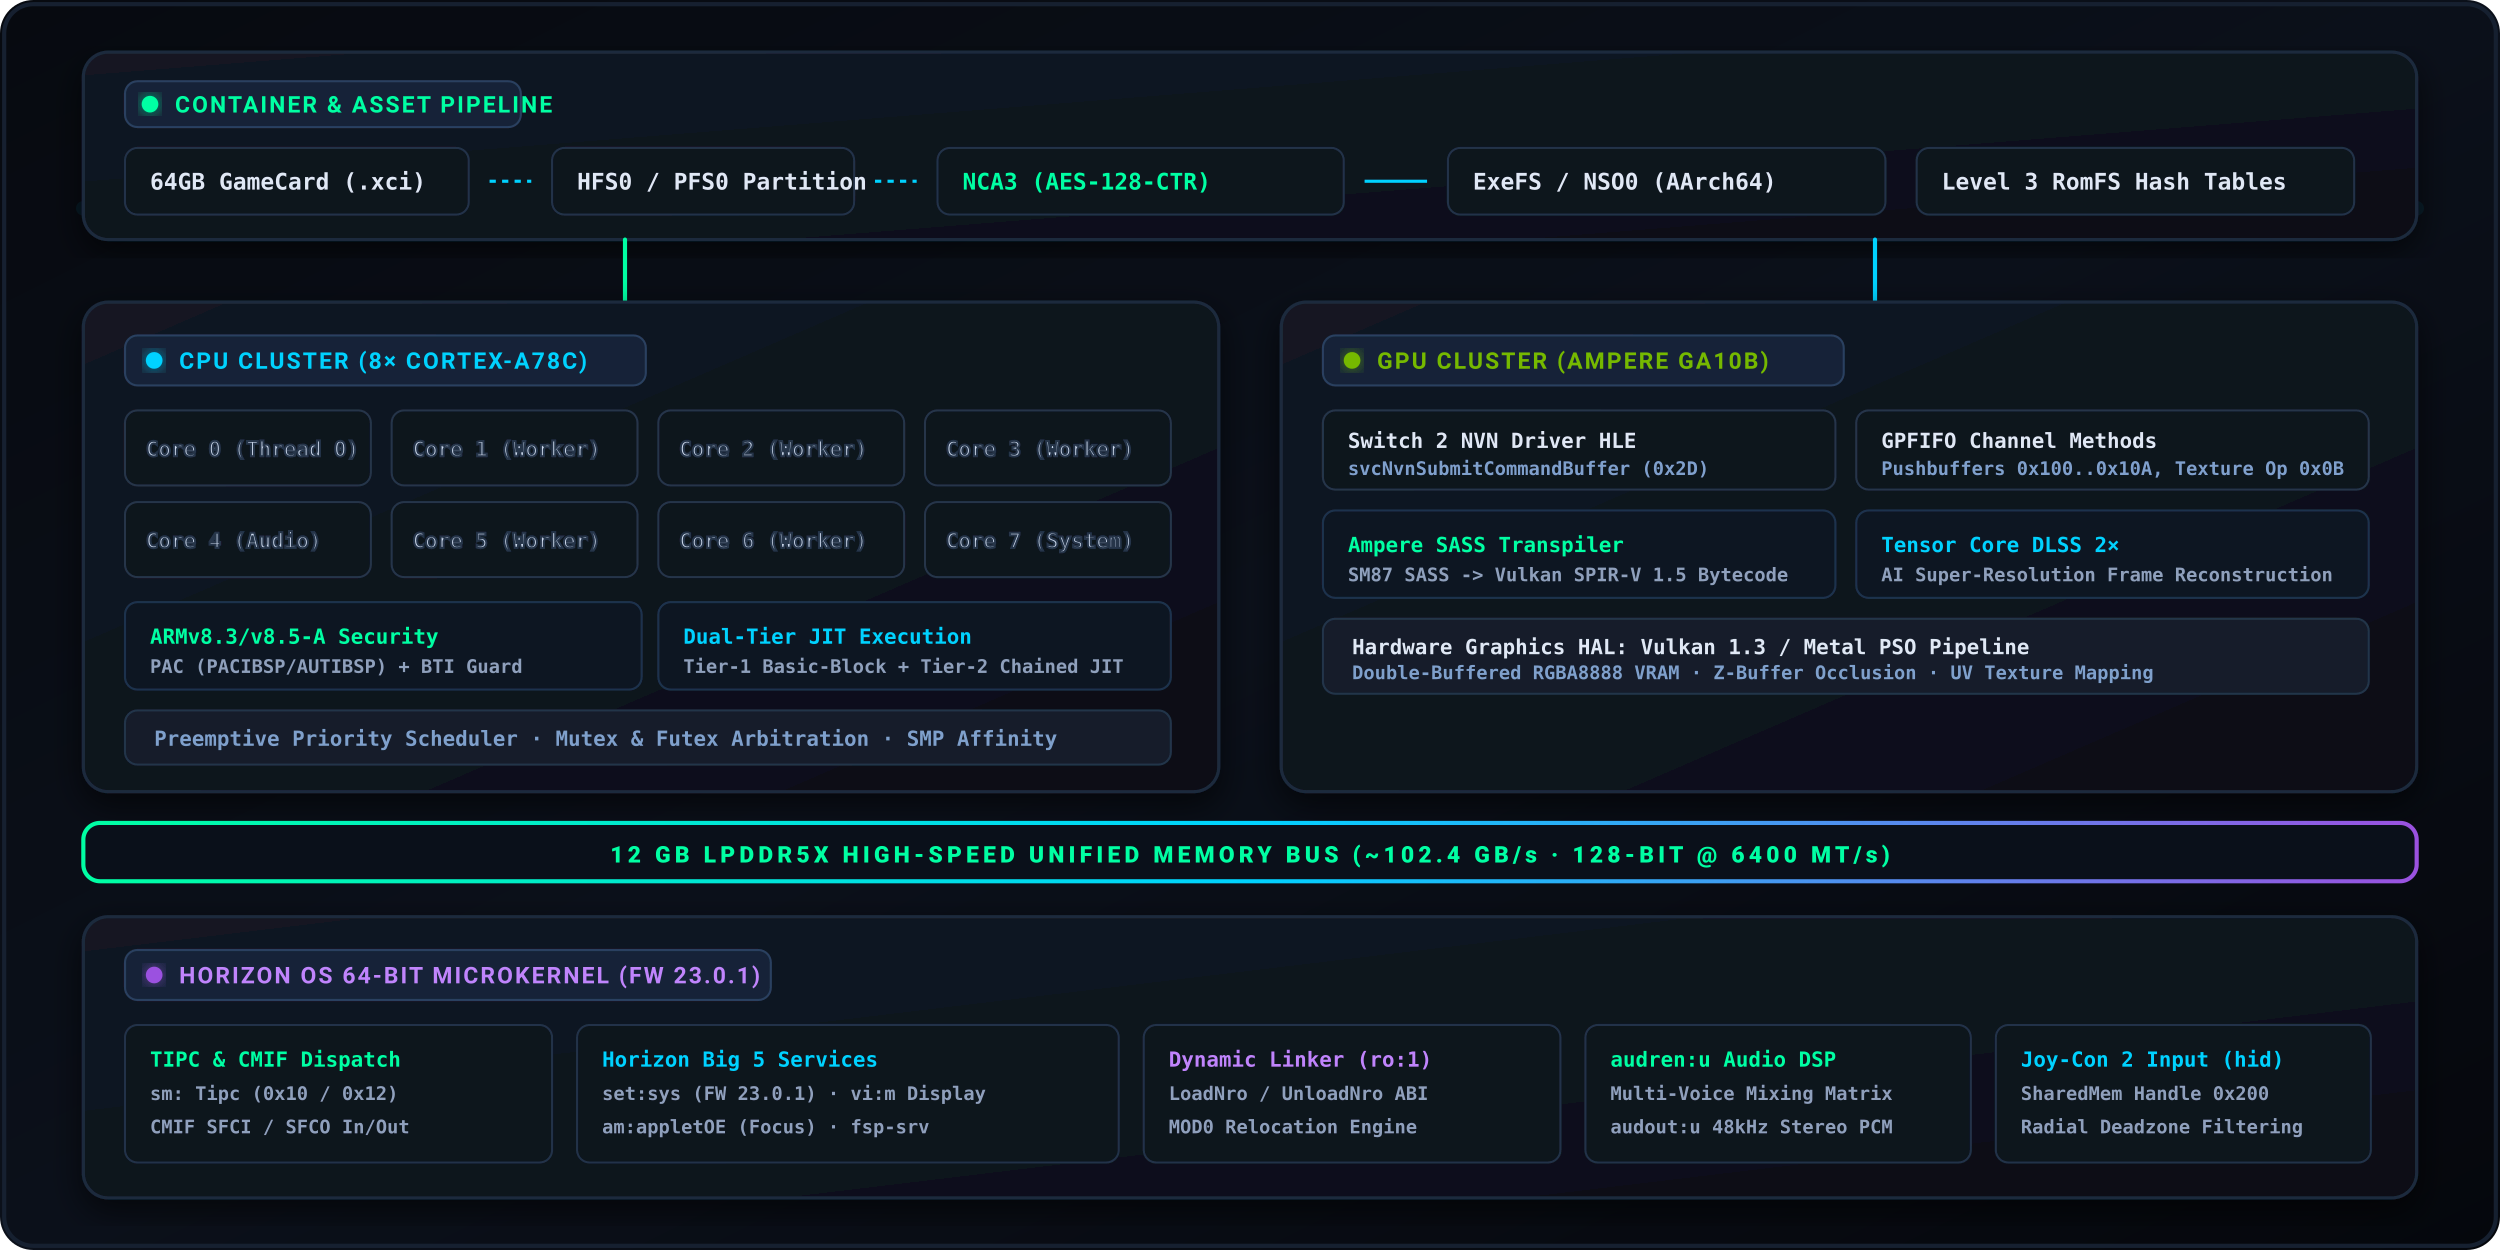
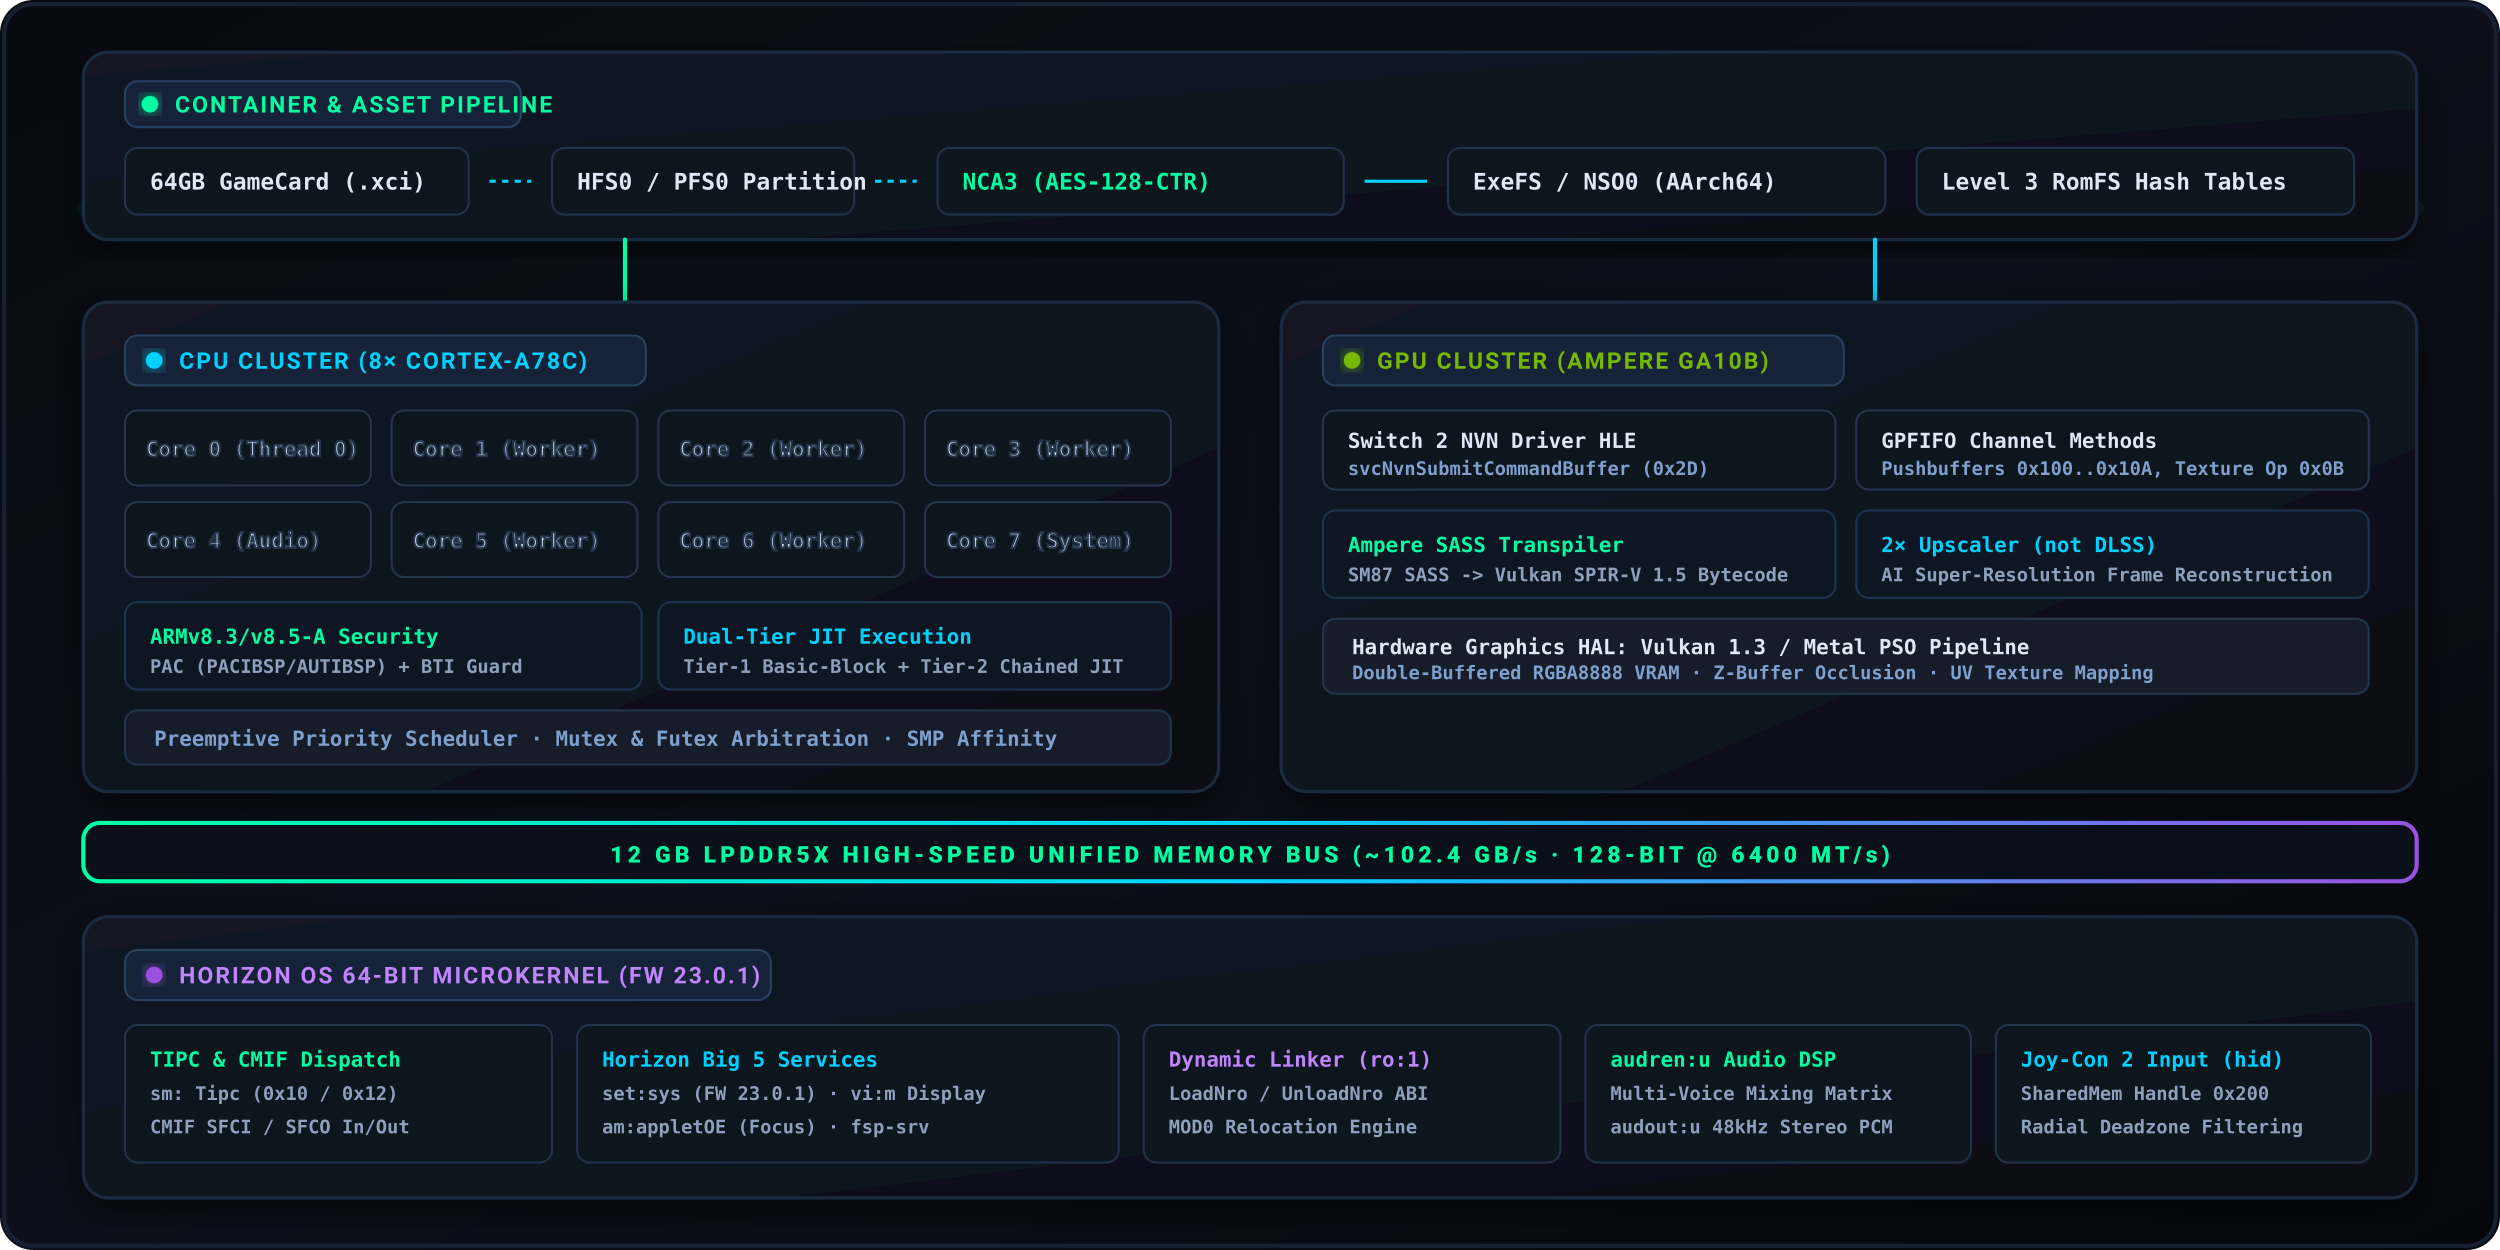
<svg xmlns="http://www.w3.org/2000/svg" viewBox="0 0 1200 600" width="100%" height="100%">
  <defs>
    <linearGradient id="diagramBg" x1="0%" y1="0%" x2="100%" y2="100%">
      <stop offset="0%" stop-color="#070a10" />
      <stop offset="50%" stop-color="#0b101a" />
      <stop offset="100%" stop-color="#05070c" />
    </linearGradient>
    <linearGradient id="cardBg" x1="0%" y1="0%" x2="100%" y2="100%">
      <stop offset="0%" stop-color="#121824" />
      <stop offset="100%" stop-color="#0a0e17" />
    </linearGradient>
    <linearGradient id="busGrad" x1="0%" y1="0%" x2="100%" y2="0%">
      <stop offset="0%" stop-color="#00FFA3" />
      <stop offset="50%" stop-color="#00D2FF" />
      <stop offset="100%" stop-color="#9B51E0" />
    </linearGradient>
    <filter id="neon" x="-20%" y="-20%" width="140%" height="140%">
      <feGaussianBlur stdDeviation="4" result="blur" />
      <feMerge>
        <feMergeNode in="blur" />
        <feMergeNode in="SourceGraphic" />
      </feMerge>
    </filter>
    <filter id="cardShadow" x="-10%" y="-10%" width="120%" height="120%">
      <feDropShadow dx="0" dy="6" stdDeviation="8" flood-color="#000000" flood-opacity="0.6" />
    </filter>
  </defs>
  <rect width="1200" height="600" rx="16" fill="url(#diagramBg)" />
  <rect width="1196" height="596" x="2" y="2" rx="14" fill="none" stroke="#162030" stroke-width="2" />
  <g stroke="#00D2FF" stroke-width="1" opacity="0.08" fill="none">
    <path d="M 40 100 L 200 100 L 240 60 M 1000 60 L 1040 100 L 1160 100" />
    <path d="M 40 500 L 200 500 L 240 540 M 1000 540 L 1040 500 L 1160 500" />
    <circle cx="40" cy="100" r="3" fill="#00D2FF" />
    <circle cx="1160" cy="100" r="3" fill="#00D2FF" />
  </g>
  <g transform="translate(40, 25)" filter="url(#cardShadow)">
    <rect width="1120" height="90" rx="12" fill="url(#cardBg)" stroke="#1e2c3e" stroke-width="1.5" />
    <rect x="20" y="14" width="190" height="22" rx="6" fill="#152438" stroke="#2a4060" stroke-width="1" />
    <circle cx="32" cy="25" r="4" fill="#00FFA3" filter="url(#neon)" />
    <text x="44" y="29" font-family="-apple-system, BlinkMacSystemFont, 'Segoe UI', Roboto, sans-serif" font-size="11" font-weight="700" fill="#00FFA3" letter-spacing="1">CONTAINER &amp; ASSET PIPELINE</text>
    <g transform="translate(20, 46)" font-family="ui-monospace, SFMono-Regular, Menlo, monospace" font-size="11" font-weight="600">
      <g transform="translate(0, 0)">
        <rect width="165" height="32" rx="6" fill="#0c121c" stroke="#223348" stroke-width="1" />
        <text x="12" y="20" fill="#e0e8f5">64GB GameCard (.xci)</text>
      </g>
      <path d="M 175 16 L 195 16" stroke="#00D2FF" stroke-width="1.5" stroke-dasharray="3,3" />
      <g transform="translate(205, 0)">
        <rect width="145" height="32" rx="6" fill="#0c121c" stroke="#223348" stroke-width="1" />
        <text x="12" y="20" fill="#e0e8f5">HFS0 / PFS0 Partition</text>
      </g>
      <path d="M 360 16 L 380 16" stroke="#00D2FF" stroke-width="1.5" stroke-dasharray="3,3" />
      <g transform="translate(390, 0)">
        <rect width="195" height="32" rx="6" fill="#0c121c" stroke="#223348" stroke-width="1" />
        <text x="12" y="20" fill="#00FFA3">NCA3 (AES-128-CTR)</text>
      </g>
      <path d="M 595 16 L 625 16" stroke="#00D2FF" stroke-width="1.5" />
      <g transform="translate(635, 0)">
        <rect width="210" height="32" rx="6" fill="#0c121c" stroke="#223348" stroke-width="1" />
        <text x="12" y="20" fill="#e0e8f5">ExeFS / NSO0 (AArch64)</text>
      </g>
      <g transform="translate(860, 0)">
        <rect width="210" height="32" rx="6" fill="#0c121c" stroke="#223348" stroke-width="1" />
        <text x="12" y="20" fill="#e0e8f5">Level 3 RomFS Hash Tables</text>
      </g>
    </g>
  </g>
  <path d="M 300 115 L 300 145" stroke="#00FFA3" stroke-width="2" stroke-linecap="round" />
  <path d="M 900 115 L 900 145" stroke="#00D2FF" stroke-width="2" stroke-linecap="round" />
  <g transform="translate(40, 145)" filter="url(#cardShadow)">
    <rect width="545" height="235" rx="12" fill="url(#cardBg)" stroke="#1e2c3e" stroke-width="1.5" />
    <rect x="20" y="16" width="250" height="24" rx="6" fill="#152438" stroke="#2a4060" stroke-width="1" />
    <circle cx="34" cy="28" r="4" fill="#00D2FF" filter="url(#neon)" />
    <text x="46" y="32" font-family="-apple-system, BlinkMacSystemFont, 'Segoe UI', Roboto, sans-serif" font-size="11" font-weight="700" fill="#00D2FF" letter-spacing="1">CPU CLUSTER (8× CORTEX-A78C)</text>
    <g transform="translate(20, 52)" font-family="ui-monospace, SFMono-Regular, Menlo, monospace" font-size="10" font-weight="600">
      <g fill="#0c121c" stroke="#25354a" stroke-width="1">
        <rect x="0" y="0" width="118" height="36" rx="6" />
        <text x="10" y="22" fill="#d0dcf0">Core 0 (Thread 0)</text>
        <rect x="128" y="0" width="118" height="36" rx="6" />
        <text x="138" y="22" fill="#d0dcf0">Core 1 (Worker)</text>
        <rect x="256" y="0" width="118" height="36" rx="6" />
        <text x="266" y="22" fill="#d0dcf0">Core 2 (Worker)</text>
        <rect x="384" y="0" width="118" height="36" rx="6" />
        <text x="394" y="22" fill="#d0dcf0">Core 3 (Worker)</text>
        <rect x="0" y="44" width="118" height="36" rx="6" />
        <text x="10" y="66" fill="#d0dcf0">Core 4 (Audio)</text>
        <rect x="128" y="44" width="118" height="36" rx="6" />
        <text x="138" y="66" fill="#d0dcf0">Core 5 (Worker)</text>
        <rect x="256" y="44" width="118" height="36" rx="6" />
        <text x="266" y="66" fill="#d0dcf0">Core 6 (Worker)</text>
        <rect x="384" y="44" width="118" height="36" rx="6" />
        <text x="394" y="66" fill="#d0dcf0">Core 7 (System)</text>
      </g>
      <g transform="translate(0, 92)">
        <rect width="248" height="42" rx="6" fill="#0e1724" stroke="#1f334d" stroke-width="1" />
        <text x="12" y="20" fill="#00FFA3" font-weight="700">ARMv8.3/v8.5-A Security</text>
        <text x="12" y="34" fill="#8fa0bc" font-size="9">PAC (PACIBSP/AUTIBSP) + BTI Guard</text>
        <rect x="256" y="0" width="246" height="42" rx="6" fill="#0e1724" stroke="#1f334d" stroke-width="1" />
        <text x="268" y="20" fill="#00D2FF" font-weight="700">Dual-Tier JIT Execution</text>
        <text x="268" y="34" fill="#8fa0bc" font-size="9">Tier-1 Basic-Block + Tier-2 Chained JIT</text>
      </g>
      <g transform="translate(0, 144)">
        <rect width="502" height="26" rx="6" fill="#141c2a" stroke="#23344a" stroke-width="1" />
        <text x="14" y="17" fill="#7fa0cc" font-size="10">Preemptive Priority Scheduler · Mutex &amp; Futex Arbitration · SMP Affinity</text>
      </g>
    </g>
  </g>
  <g transform="translate(615, 145)" filter="url(#cardShadow)">
    <rect width="545" height="235" rx="12" fill="url(#cardBg)" stroke="#1e2c3e" stroke-width="1.5" />
    <rect x="20" y="16" width="250" height="24" rx="6" fill="#152438" stroke="#2a4060" stroke-width="1" />
    <circle cx="34" cy="28" r="4" fill="#76B900" filter="url(#neon)" />
    <text x="46" y="32" font-family="-apple-system, BlinkMacSystemFont, 'Segoe UI', Roboto, sans-serif" font-size="11" font-weight="700" fill="#76B900" letter-spacing="1">GPU CLUSTER (AMPERE GA10B)</text>
    <g transform="translate(20, 52)" font-family="ui-monospace, SFMono-Regular, Menlo, monospace" font-size="10" font-weight="600">
      <g transform="translate(0, 0)">
        <rect width="246" height="38" rx="6" fill="#0c121c" stroke="#25354a" stroke-width="1" />
        <text x="12" y="18" fill="#e0e8f5">Switch 2 NVN Driver HLE</text>
        <text x="12" y="31" fill="#7fa0cc" font-size="9">svcNvnSubmitCommandBuffer (0x2D)</text>
        <rect x="256" y="0" width="246" height="38" rx="6" fill="#0c121c" stroke="#25354a" stroke-width="1" />
        <text x="268" y="18" fill="#e0e8f5">GPFIFO Channel Methods</text>
        <text x="268" y="31" fill="#7fa0cc" font-size="9">Pushbuffers 0x100..0x10A, Texture Op 0x0B</text>
      </g>
      <g transform="translate(0, 48)">
        <rect width="246" height="42" rx="6" fill="#0e1724" stroke="#1f334d" stroke-width="1" />
        <text x="12" y="20" fill="#00FFA3" font-weight="700">Ampere SASS Transpiler</text>
        <text x="12" y="34" fill="#8fa0bc" font-size="9">SM87 SASS -&gt; Vulkan SPIR-V 1.5 Bytecode</text>
        <rect x="256" y="0" width="246" height="42" rx="6" fill="#0e1724" stroke="#1f334d" stroke-width="1" />
-         <text x="268" y="20" fill="#00D2FF" font-weight="700">Tensor Core DLSS 2×</text>
+         <text x="268" y="20" fill="#00D2FF" font-weight="700">2× Upscaler (not DLSS)</text>
        <text x="268" y="34" fill="#8fa0bc" font-size="9">AI Super-Resolution Frame Reconstruction</text>
      </g>
      <g transform="translate(0, 100)">
        <rect width="502" height="36" rx="6" fill="#141c2a" stroke="#23344a" stroke-width="1" />
        <text x="14" y="17" fill="#e0e8f5">Hardware Graphics HAL: Vulkan 1.3 / Metal PSO Pipeline</text>
        <text x="14" y="29" fill="#7fa0cc" font-size="9">Double-Buffered RGBA8888 VRAM · Z-Buffer Occlusion · UV Texture Mapping</text>
      </g>
    </g>
  </g>
  <g transform="translate(40, 395)">
    <rect width="1120" height="28" rx="8" fill="#0a101a" stroke="url(#busGrad)" stroke-width="2" />
    <text x="560" y="19" font-family="-apple-system, BlinkMacSystemFont, 'Segoe UI', Roboto, sans-serif" font-size="11" font-weight="800" fill="#00FFA3" text-anchor="middle" letter-spacing="2">
      12 GB LPDDR5X HIGH-SPEED UNIFIED MEMORY BUS (~102.4 GB/s · 128-BIT @ 6400 MT/s)
    </text>
  </g>
  <g transform="translate(40, 440)" filter="url(#cardShadow)">
    <rect width="1120" height="135" rx="12" fill="url(#cardBg)" stroke="#1e2c3e" stroke-width="1.5" />
    <rect x="20" y="16" width="310" height="24" rx="6" fill="#152438" stroke="#2a4060" stroke-width="1" />
    <circle cx="34" cy="28" r="4" fill="#9B51E0" filter="url(#neon)" />
    <text x="46" y="32" font-family="-apple-system, BlinkMacSystemFont, 'Segoe UI', Roboto, sans-serif" font-size="11" font-weight="700" fill="#c084fc" letter-spacing="1">HORIZON OS 64-BIT MICROKERNEL (FW 23.0.1)</text>
    <g transform="translate(20, 52)" font-family="ui-monospace, SFMono-Regular, Menlo, monospace" font-size="10" font-weight="600">
      <g transform="translate(0, 0)">
        <rect width="205" height="66" rx="6" fill="#0c121c" stroke="#223348" stroke-width="1" />
        <text x="12" y="20" fill="#00FFA3">TIPC &amp; CMIF Dispatch</text>
        <text x="12" y="36" fill="#8fa0bc" font-size="9">sm: Tipc (0x10 / 0x12)</text>
        <text x="12" y="52" fill="#8fa0bc" font-size="9">CMIF SFCI / SFCO In/Out</text>
      </g>
      <g transform="translate(217, 0)">
        <rect width="260" height="66" rx="6" fill="#0c121c" stroke="#223348" stroke-width="1" />
        <text x="12" y="20" fill="#00D2FF">Horizon Big 5 Services</text>
        <text x="12" y="36" fill="#8fa0bc" font-size="9">set:sys (FW 23.0.1) · vi:m Display</text>
        <text x="12" y="52" fill="#8fa0bc" font-size="9">am:appletOE (Focus) · fsp-srv</text>
      </g>
      <g transform="translate(489, 0)">
        <rect width="200" height="66" rx="6" fill="#0c121c" stroke="#223348" stroke-width="1" />
        <text x="12" y="20" fill="#c084fc">Dynamic Linker (ro:1)</text>
        <text x="12" y="36" fill="#8fa0bc" font-size="9">LoadNro / UnloadNro ABI</text>
        <text x="12" y="52" fill="#8fa0bc" font-size="9">MOD0 Relocation Engine</text>
      </g>
      <g transform="translate(701, 0)">
        <rect width="185" height="66" rx="6" fill="#0c121c" stroke="#223348" stroke-width="1" />
        <text x="12" y="20" fill="#00FFA3">audren:u Audio DSP</text>
        <text x="12" y="36" fill="#8fa0bc" font-size="9">Multi-Voice Mixing Matrix</text>
        <text x="12" y="52" fill="#8fa0bc" font-size="9">audout:u 48kHz Stereo PCM</text>
      </g>
      <g transform="translate(898, 0)">
        <rect width="180" height="66" rx="6" fill="#0c121c" stroke="#223348" stroke-width="1" />
        <text x="12" y="20" fill="#00D2FF">Joy-Con 2 Input (hid)</text>
        <text x="12" y="36" fill="#8fa0bc" font-size="9">SharedMem Handle 0x200</text>
        <text x="12" y="52" fill="#8fa0bc" font-size="9">Radial Deadzone Filtering</text>
      </g>
    </g>
  </g>
</svg>
